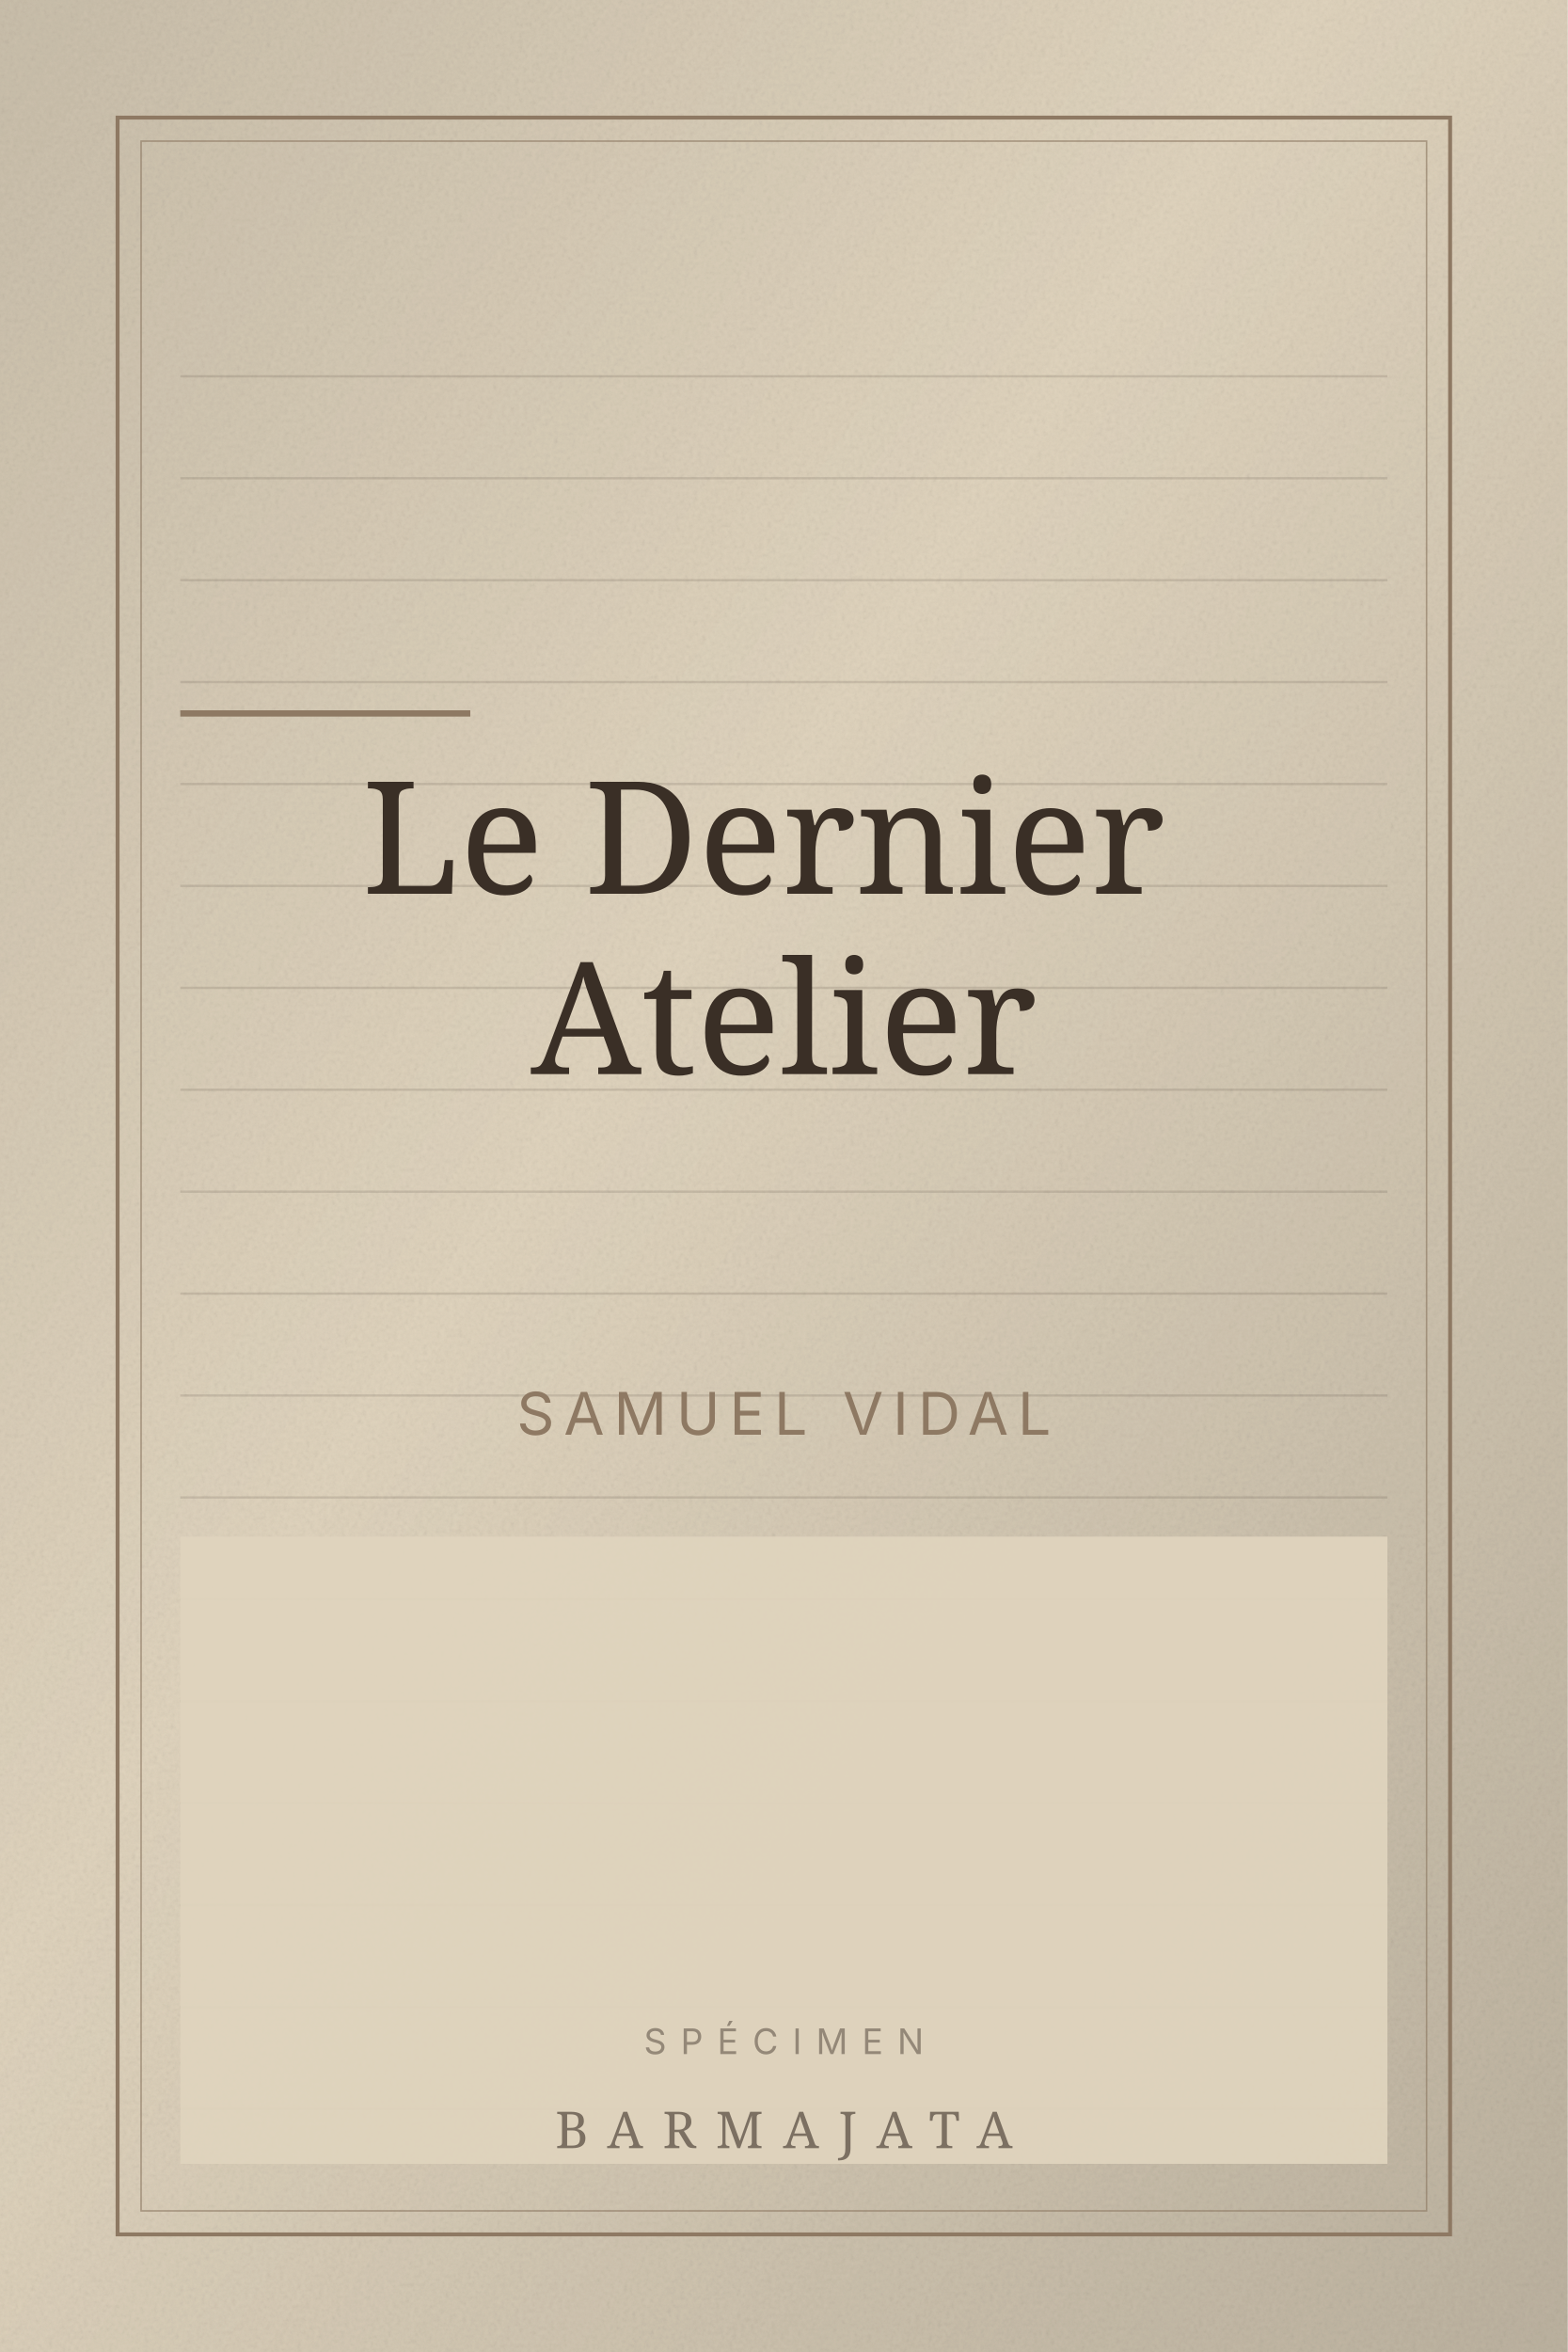
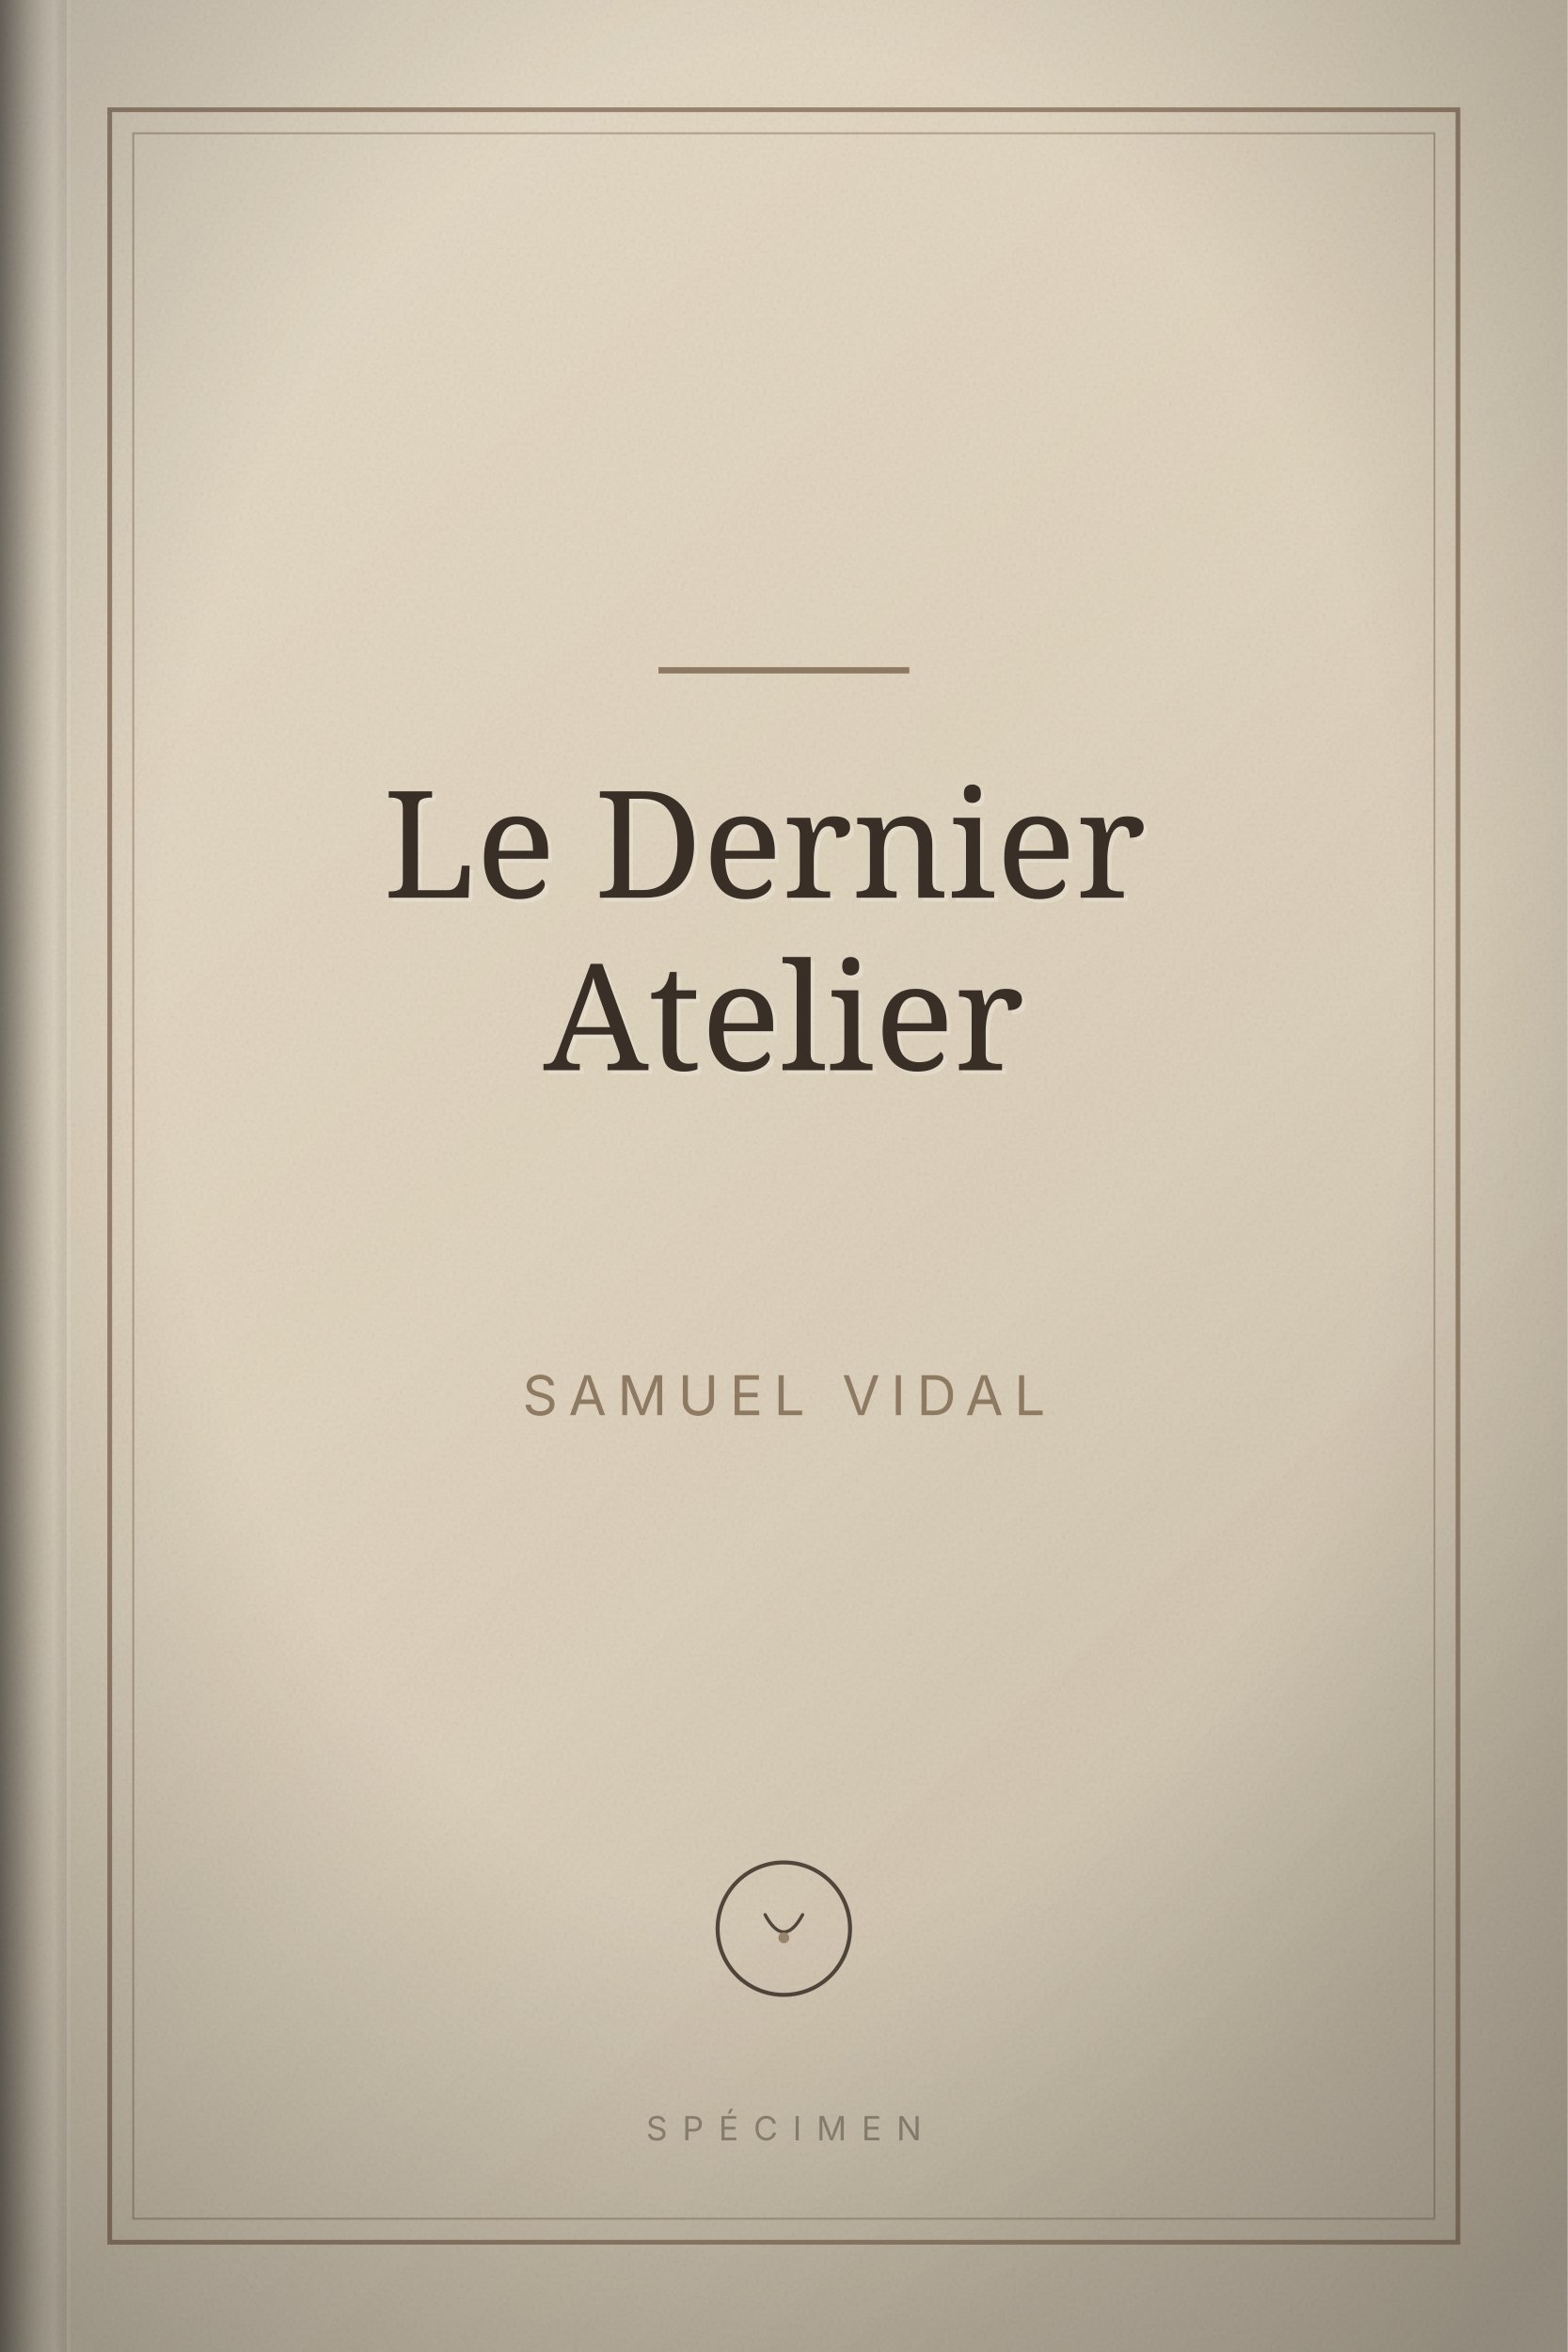
<svg xmlns="http://www.w3.org/2000/svg" viewBox="0 0 400 600" role="img" aria-hidden="true">
  <defs>
-     <filter id="grain" x="0" y="0" width="100%" height="100%">
-       <feTurbulence type="fractalNoise" baseFrequency="0.9" numOctaves="4" stitchTiles="stitch" />
+     <filter id="fibre" x="0" y="0" width="100%" height="100%">
+       <feTurbulence type="fractalNoise" baseFrequency="1.1" numOctaves="5" stitchTiles="stitch" />
      <feColorMatrix type="saturate" values="0" />
    </filter>
-     <linearGradient id="usure" x1="0" y1="0" x2="1" y2="1">
-       <stop offset="0%" stop-color="#000" stop-opacity="0.10" />
-       <stop offset="42%" stop-color="#000" stop-opacity="0" />
-       <stop offset="100%" stop-color="#000" stop-opacity="0.16" />
+     <linearGradient id="tranche" x1="0" y1="0" x2="1" y2="0">
+       <stop offset="0%" stop-color="#000" stop-opacity="0.45" />
+       <stop offset="42%" stop-color="#000" stop-opacity="0.16" />
+       <stop offset="82%" stop-color="#fff" stop-opacity="0.10" />
+       <stop offset="100%" stop-color="#000" stop-opacity="0.05" />
+     </linearGradient>
+     <radialGradient id="vignette" cx="50%" cy="42%" r="72%">
+       <stop offset="55%" stop-color="#000" stop-opacity="0" />
+       <stop offset="100%" stop-color="#000" stop-opacity="0.26" />
+     </radialGradient>
+     <linearGradient id="lumiere" x1="0" y1="0" x2="0.6" y2="1">
+       <stop offset="0%" stop-color="#fff" stop-opacity="0.16" />
+       <stop offset="46%" stop-color="#fff" stop-opacity="0.03" />
+       <stop offset="100%" stop-color="#000" stop-opacity="0.10" />
    </linearGradient>
  </defs>
  <rect width="400" height="600" fill="#dfd3bd" />
-   <rect width="400" height="600" filter="url(#grain)" opacity="0.16" style="mix-blend-mode:multiply" />
-   <rect width="400" height="600" fill="url(#usure)" />
-   <g stroke="#3a2f26" stroke-width="0.6" opacity="0.14">
-     <line x1="46" y1="96" x2="354" y2="96" />
-     <line x1="46" y1="122" x2="354" y2="122" />
-     <line x1="46" y1="148" x2="354" y2="148" />
-     <line x1="46" y1="174" x2="354" y2="174" />
-     <line x1="46" y1="200" x2="354" y2="200" />
-     <line x1="46" y1="226" x2="354" y2="226" />
-     <line x1="46" y1="252" x2="354" y2="252" />
-     <line x1="46" y1="278" x2="354" y2="278" />
-     <line x1="46" y1="304" x2="354" y2="304" />
-     <line x1="46" y1="330" x2="354" y2="330" />
-     <line x1="46" y1="356" x2="354" y2="356" />
-     <line x1="46" y1="382" x2="354" y2="382" />
-     <line x1="46" y1="408" x2="354" y2="408" />
-     <line x1="46" y1="434" x2="354" y2="434" />
-     <line x1="46" y1="460" x2="354" y2="460" />
-     <line x1="46" y1="486" x2="354" y2="486" />
-     <line x1="46" y1="512" x2="354" y2="512" />
-     <line x1="46" y1="538" x2="354" y2="538" />
+   <rect width="400" height="600" fill="url(#lumiere)" />
+   <rect width="400" height="600" filter="url(#fibre)" opacity="0.13" style="mix-blend-mode:multiply" />
+   <rect x="28" y="28" width="344" height="544" fill="none" stroke="#8e7963" stroke-width="1.2" opacity="0.9" />
+   <rect x="34" y="34" width="332" height="532" fill="none" stroke="#8e7963" stroke-width="0.5" opacity="0.55" />
+   <line x1="168" y1="171" x2="232" y2="171" stroke="#8e7963" stroke-width="1.6" />
+   <text x="200" y="230" text-anchor="middle" font-family="'Cormorant Garamond', Georgia, serif" font-size="38" font-weight="500" fill="#ffffff" opacity="0.22">
+     <tspan x="201" dy="0">Le Dernier</tspan>
+     <tspan x="201" dy="44">Atelier</tspan>
+   </text>
+   <text x="200" y="229" text-anchor="middle" font-family="'Cormorant Garamond', Georgia, serif" font-size="38" font-weight="500" fill="#3a2f26">
+     <tspan x="200" dy="0">Le Dernier</tspan>
+     <tspan x="200" dy="44">Atelier</tspan>
+   </text>
+   <text x="200" y="361" text-anchor="middle" font-family="'Inter', system-ui, sans-serif" font-size="14" letter-spacing="2.8" fill="#8e7963">SAMUEL VIDAL</text>
+   <g transform="translate(200 492) scale(0.30)" opacity="0.85">
+     <circle cx="0" cy="0" r="56.32" fill="none" stroke="#3a2f26" stroke-width="3.4" />
+     <path d="M-15.94 -11.83 Q0 17.57 15.94 -11.83" fill="none" stroke="#3a2f26" stroke-width="2.8" stroke-linecap="round" />
+     <circle cx="0" cy="7.77" r="4.6" fill="#8e7963" />
  </g>
-   <rect x="46" y="392" width="308" height="160" fill="#dfd3bd" opacity="0.94" />
-   <rect x="30" y="30" width="340" height="540" fill="none" stroke="#8e7963" stroke-width="1" />
-   <rect x="36" y="36" width="328" height="528" fill="none" stroke="#8e7963" stroke-width="0.4" opacity="0.65" />
-   <line x1="46" y1="182" x2="120" y2="182" stroke="#8e7963" stroke-width="1.6" />
-   <text x="200" y="228" text-anchor="middle" font-family="'Cormorant Garamond', Georgia, serif" font-size="40" font-weight="500" fill="#3a2f26">
-     <tspan x="200" dy="0">Le Dernier</tspan>
-     <tspan x="200" dy="46">Atelier</tspan>
-   </text>
-   <text x="200" y="366" text-anchor="middle" font-family="'Inter', system-ui, sans-serif" font-size="15" letter-spacing="2.4" fill="#8e7963">SAMUEL VIDAL</text>
-   <text x="200" y="524" text-anchor="middle" font-family="'Inter', system-ui, sans-serif" font-size="9" letter-spacing="3.6" fill="#3a2f26" opacity="0.45">SPÉCIMEN</text>
-   <text x="200" y="548" text-anchor="middle" font-family="'Cormorant Garamond', Georgia, serif" font-size="13" letter-spacing="5" fill="#3a2f26" opacity="0.6">BARMAJATA</text>
+   <text x="200" y="546" text-anchor="middle" font-family="'Inter', system-ui, sans-serif" font-size="8.5" letter-spacing="3.8" fill="#3a2f26" opacity="0.42">SPÉCIMEN</text>
+   <rect x="0" y="0" width="17" height="600" fill="url(#tranche)" />
+   <line x1="17.5" y1="0" x2="17.5" y2="600" stroke="#fff" stroke-opacity="0.13" stroke-width="1" />
+   <rect width="400" height="600" fill="url(#vignette)" />
</svg>
